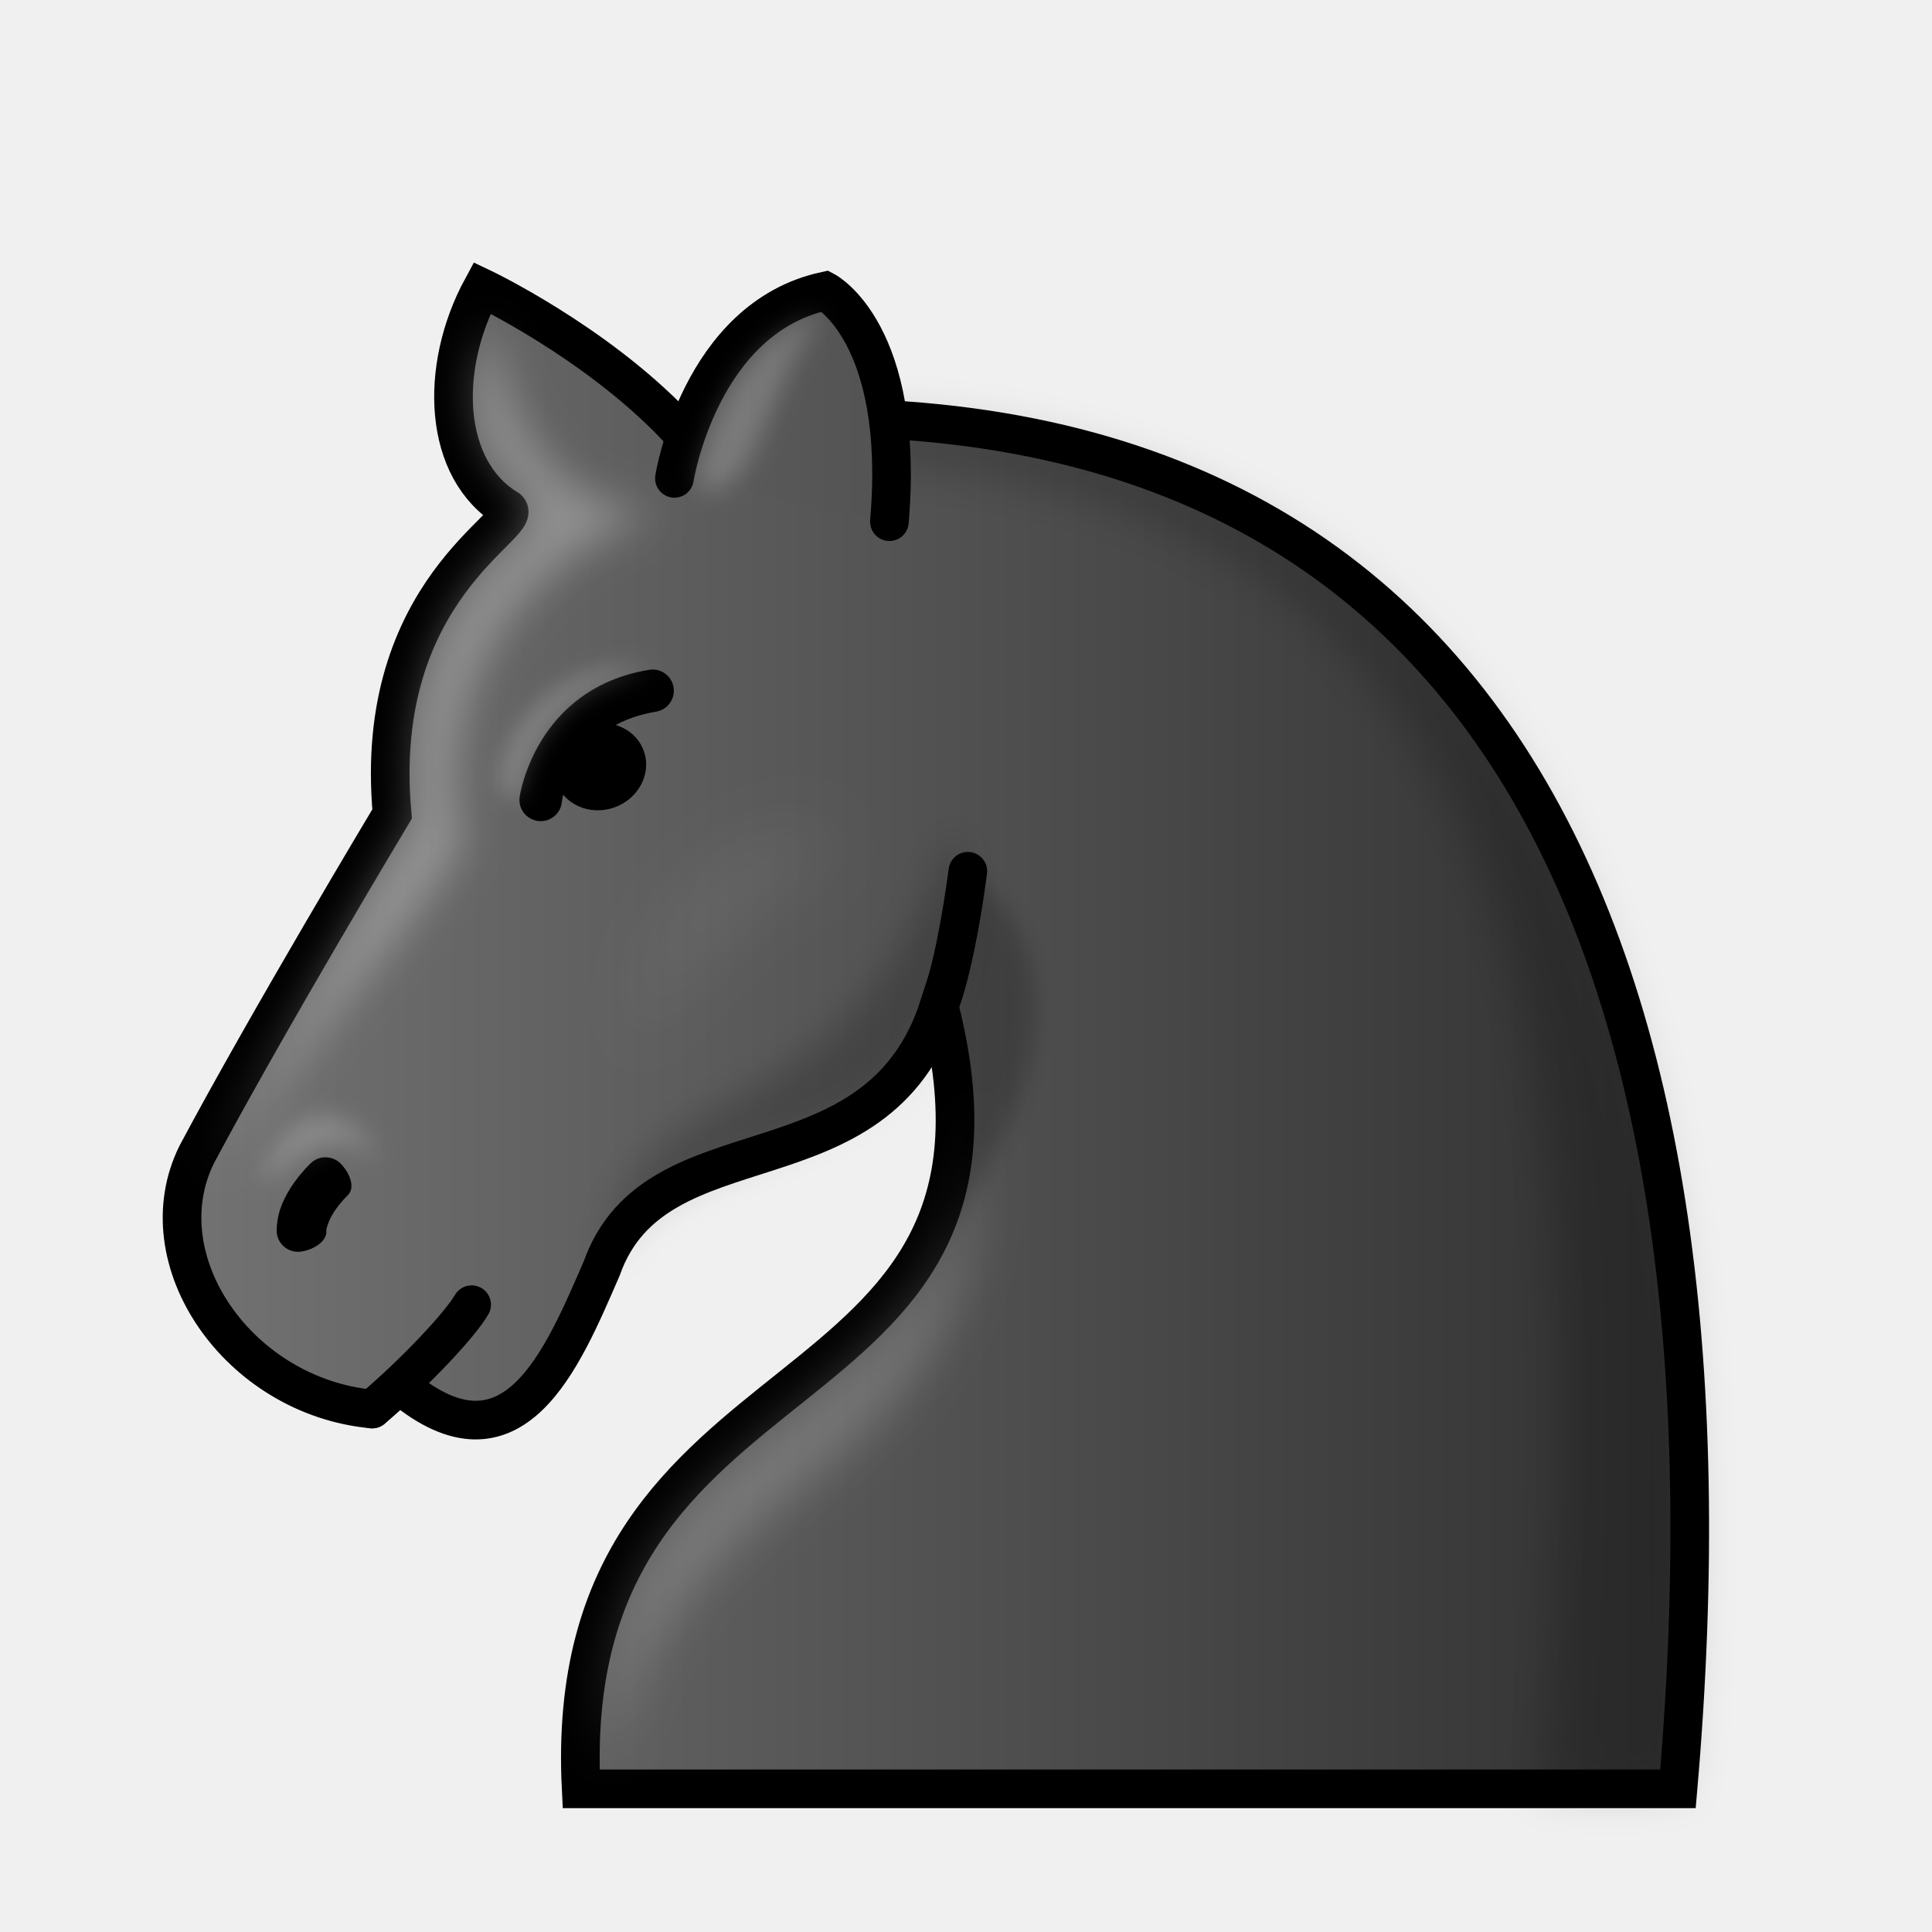
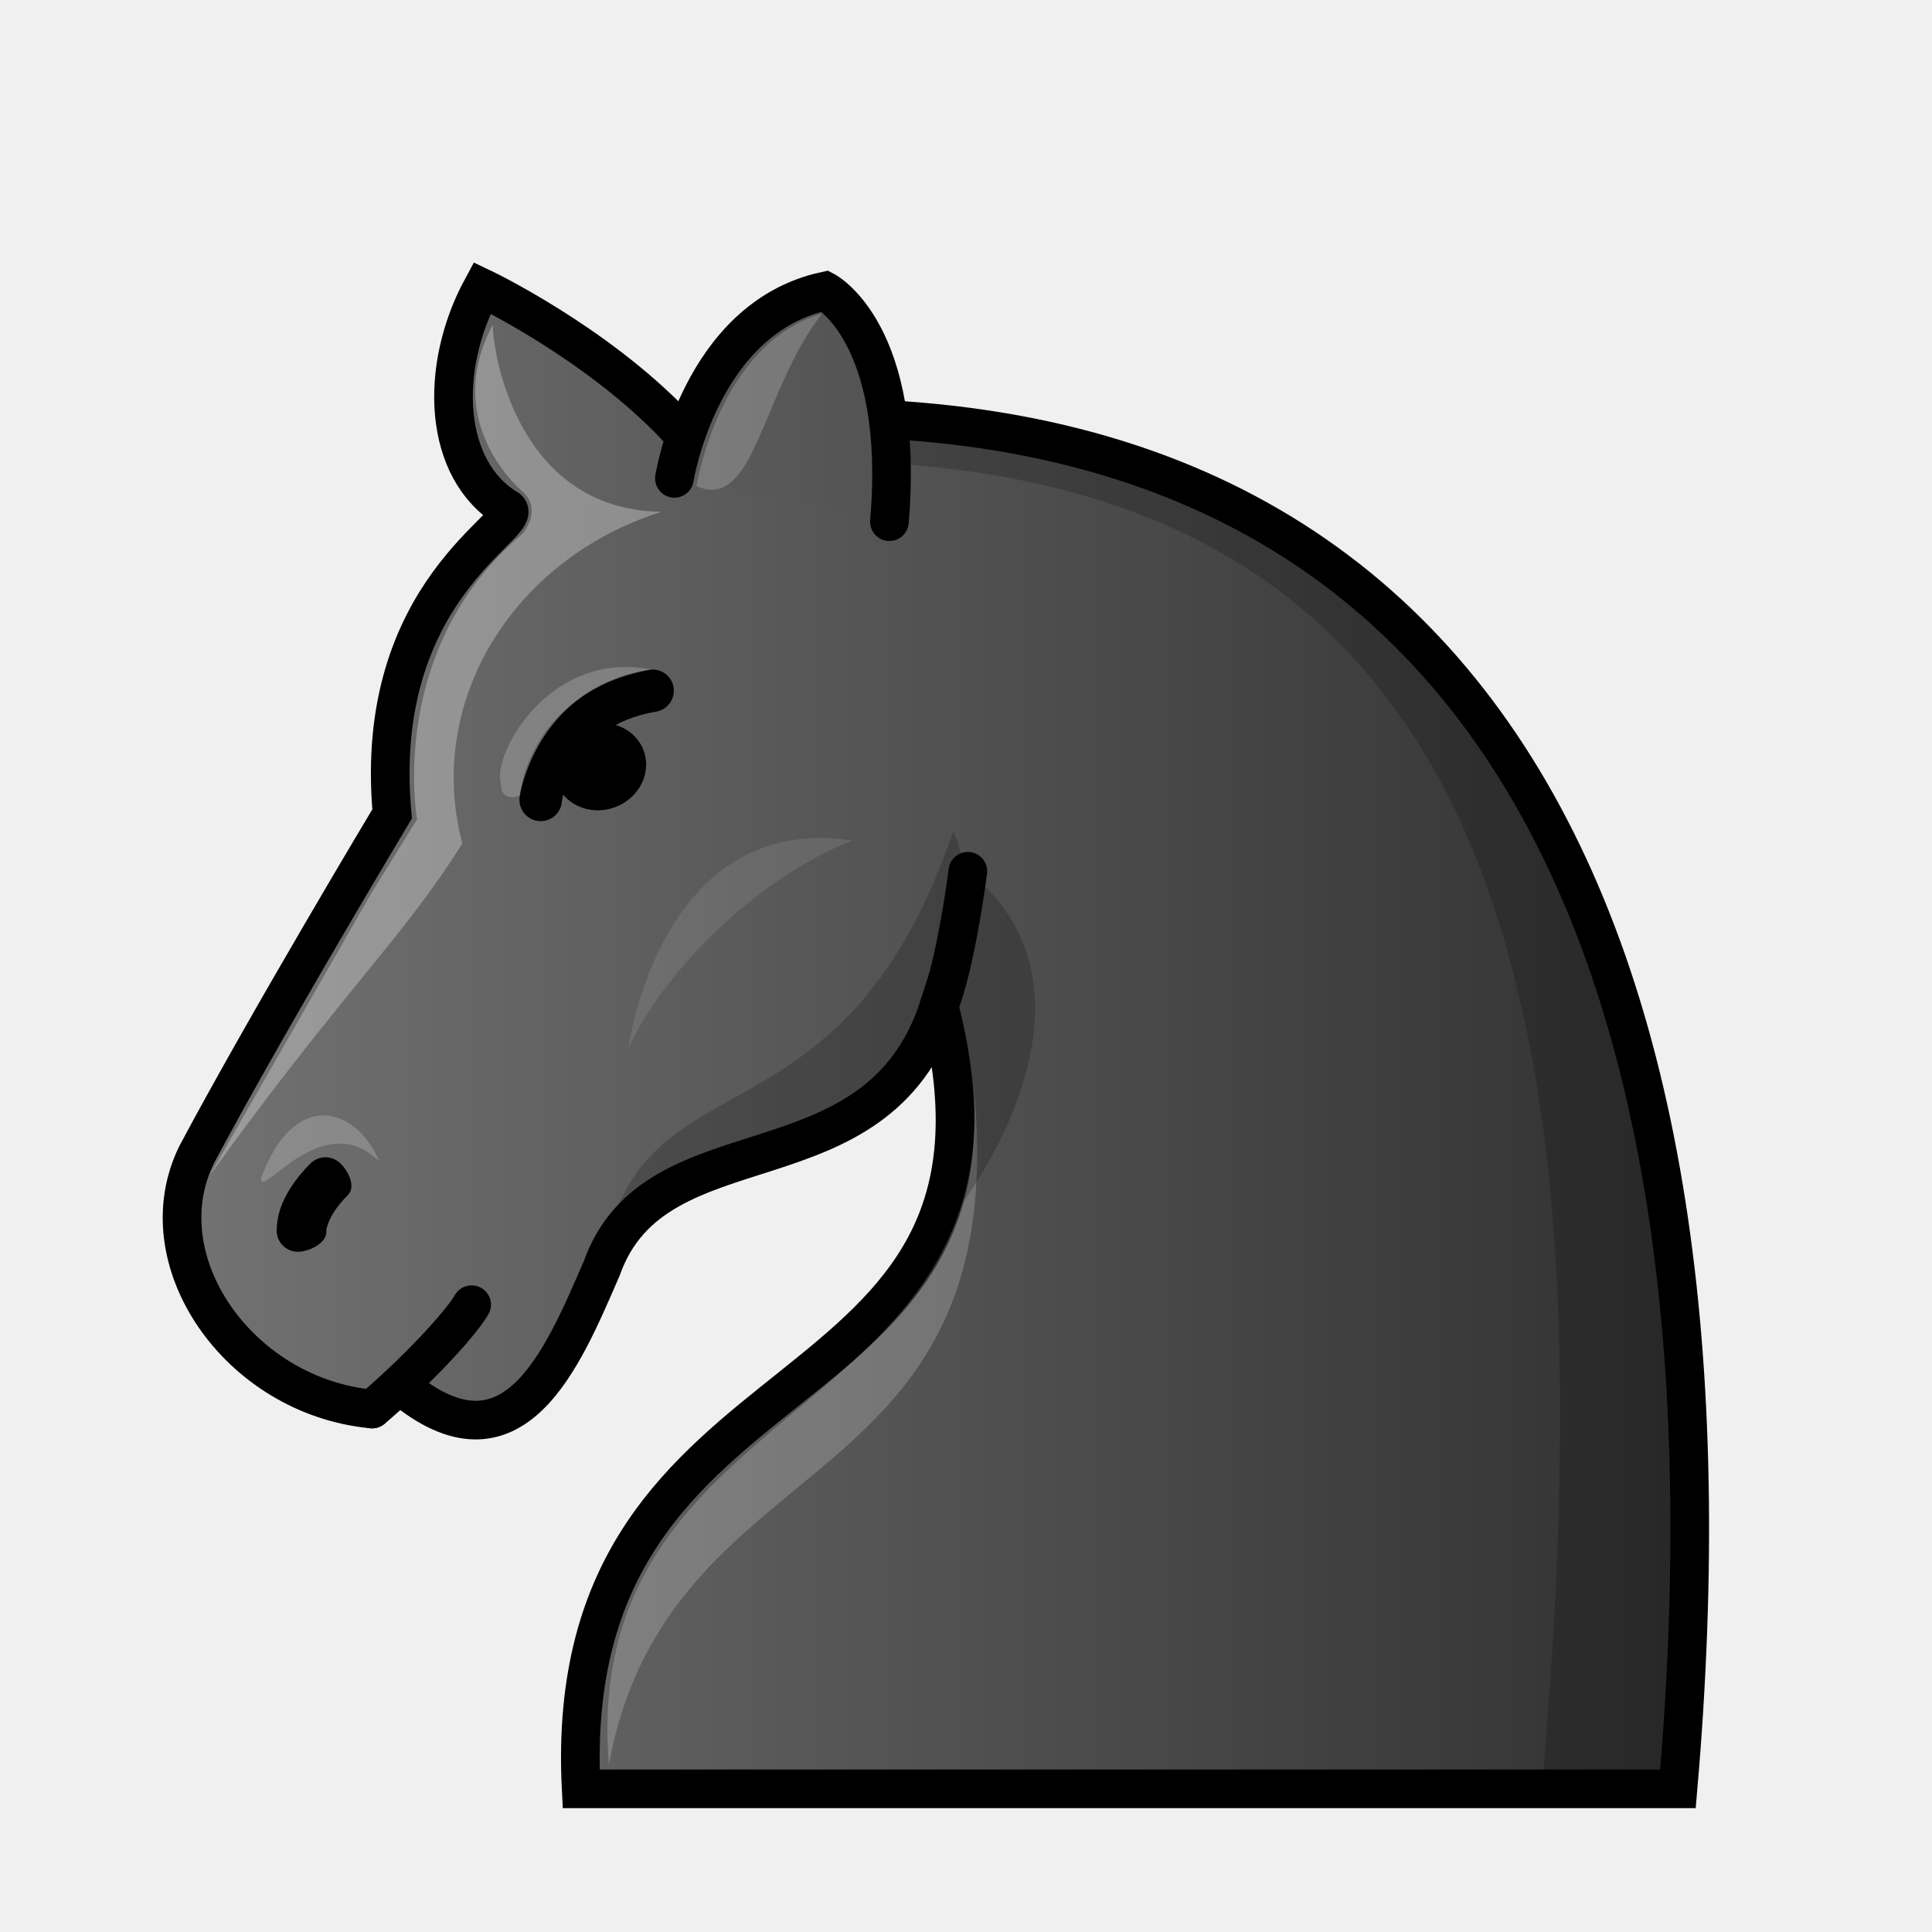
<svg xmlns="http://www.w3.org/2000/svg" xmlns:xlink="http://www.w3.org/1999/xlink" width="50mm" height="50mm" clip-rule="evenodd" fill-rule="evenodd" image-rendering="optimizeQuality" shape-rendering="geometricPrecision" text-rendering="geometricPrecision" viewBox="0 0 50 50">
  <defs>
    <linearGradient id="b" x1="-736.5" x2="-696.5" y1="-367.96" y2="-367.96" gradientTransform="matrix(.99995 0 0 .99606 740.69 393.31)" gradientUnits="userSpaceOnUse" xlink:href="#a" />
    <linearGradient id="a" x1="9.241" x2="40.761" y1="27.266" y2="27.266" gradientTransform="matrix(1.0155 0 0 1.0103 -.389 .482)" gradientUnits="userSpaceOnUse">
      <stop stop-color="#737373" offset="0" />
      <stop stop-color="#303030" offset="1" />
    </linearGradient>
-     <filter id="c" x="-.064" y="-.038" width="1.128" height="1.077" color-interpolation-filters="sRGB">
-       <feGaussianBlur stdDeviation=".57" />
-     </filter>
    <linearGradient id="d" x1="-116.32" x2="-77.199" y1="299.9" y2="299.9" gradientTransform="matrix(1.1045 0 0 1.0827 130.81 -314.94)" gradientUnits="userSpaceOnUse" xlink:href="#a" />
-     <filter id="e" x="-.108" y="-.057" width="1.216" height="1.115" color-interpolation-filters="sRGB">
-       <feGaussianBlur stdDeviation=".527" />
-     </filter>
-     <filter id="f" x="-.153" y="-.083" width="1.307" height="1.167" color-interpolation-filters="sRGB">
-       <feGaussianBlur stdDeviation=".612" />
-     </filter>
-     <filter id="g" x="-.234" y="-.417" width="1.469" height="1.834" color-interpolation-filters="sRGB">
-       <feGaussianBlur stdDeviation=".299" />
-     </filter>
-     <filter id="h" x="-.231" y="-.164" width="1.461" height="1.329" color-interpolation-filters="sRGB">
-       <feGaussianBlur stdDeviation=".312" />
-     </filter>
-     <filter id="i" x="-.119" y="-.099" width="1.238" height="1.198" color-interpolation-filters="sRGB">
-       <feGaussianBlur stdDeviation=".467" />
-     </filter>
-     <filter id="j" x="-.179" y="-.207" width="1.358" height="1.415" color-interpolation-filters="sRGB">
-       <feGaussianBlur stdDeviation=".292" />
-     </filter>
-     <filter id="k" x="-.321" y="-.411" width="1.641" height="1.823" color-interpolation-filters="sRGB">
-       <feGaussianBlur stdDeviation="1.013" />
-     </filter>
-     <filter id="l" x="-.239" y="-.07" width="1.479" height="1.139" color-interpolation-filters="sRGB">
-       <feGaussianBlur stdDeviation=".279" />
-     </filter>
  </defs>
  <path d="M10.393 35.883c2.887 2.407 4.157-.702 5.178-3.053 1.398-3.953 7.128-1.826 8.733-6.795 2.83 11.085-9.865 8.393-9.264 20.26h28.386c1.913-22.102-5.002-37.42-25.957-35.287-2.083-2.176-4.992-3.558-4.992-3.558-1.13 2.085-1.012 4.716.667 5.722.439.4-3.527 2.078-2.996 7.892 0 0-3.192 5.317-5.055 8.811-1.356 2.732 1.074 6.265 4.536 6.59" fill="url(#b)" stroke="#000" stroke-dashoffset="1.852" stroke-linecap="round" />
  <path d="M16.859 17.328a.472.472 0 0 0-.053.006c-2.943.479-3.352 3.258-3.352 3.258a.55.55 0 0 0 1.079.218s.172-2.023 2.451-2.393a.549.549 0 0 0-.125-1.089z" color="#000" solid-color="#000000" style="font-feature-settings:normal;font-variant-alternates:normal;font-variant-caps:normal;font-variant-east-asian:normal;font-variant-ligatures:normal;font-variant-numeric:normal;font-variant-position:normal;font-variation-settings:normal;inline-size:0;isolation:auto;mix-blend-mode:normal;shape-margin:0;shape-padding:0;text-decoration-color:#000;text-decoration-line:none;text-decoration-style:solid;text-indent:0;text-orientation:mixed;text-transform:none" white-space="normal" />
  <path d="M16.7 19.572a1.117 1.204 69.395 0 1-.943 1.366 1.117 1.204 69.395 0 1-1.401-.825 1.117 1.204 69.395 0 1 .943-1.366 1.117 1.204 69.395 0 1 1.401.825z" paint-order="markers fill stroke" />
  <path d="M8.419 29.95a.55.55 0 0 0-.384.16c-.438.436-.669.85-.78 1.172-.11.323-.093.617-.093.617a.55.55 0 0 0 .597.495c.304-.027.715-.248.687-.55 0 0-.014 0 .04-.162.056-.16.184-.42.514-.749.215-.214.028-.609-.188-.823a.552.552 0 0 0-.393-.16z" color="#000" solid-color="#000000" style="font-feature-settings:normal;font-variant-alternates:normal;font-variant-caps:normal;font-variant-east-asian:normal;font-variant-ligatures:normal;font-variant-numeric:normal;font-variant-position:normal;font-variation-settings:normal;inline-size:0;isolation:auto;mix-blend-mode:normal;shape-margin:0;shape-padding:0;text-decoration-color:#000;text-decoration-line:none;text-decoration-style:solid;text-indent:0;text-orientation:mixed;text-transform:none" white-space="normal" />
  <path transform="matrix(.99995 0 0 .99606 740.69 393.31)" d="M-718.42-382.86c17.099.645 19.298 14.991 17.595 34.473h3.526c1.754-20.341-3.914-34.957-21.01-35.602z" filter="url(#c)" opacity=".2" />
  <path d="M17.454 12.38s.652-4.143 3.9-4.848c0 0 2.08 1.085 1.664 5.969" fill="url(#d)" stroke="#000" stroke-linecap="round" paint-order="markers fill stroke" />
  <path d="M12.206 33.765c-.306.526-1.452 1.747-2.575 2.701" fill="none" stroke="#000" stroke-linecap="round" />
  <path d="M5.427 30.42l4.195-7.324 1.172-1.892s-.797-4.414 2.719-7.38c0 0 .554-.615.003-1.107-.553-.492-1.936-2.128-.753-4.336-.077-.022.274 4.806 4.353 4.864-3.919 1.25-6.11 4.99-5.15 8.582-.736 1.173-1.458 2.08-2.375 3.208-.82 1.01-1.796 2.196-3.078 3.907-.34.454-.7.944-1.085 1.478z" style="mix-blend-mode:normal" fill="#fff" filter="url(#e)" opacity=".3" />
  <path d="M15.757 45.676c-.744-9.435 10.084-8.795 9.438-17.61 1.104 10.971-7.883 9.13-9.438 17.61z" fill="#fff" filter="url(#f)" opacity=".2" />
  <path transform="matrix(.99995 0 0 .99606 740.69 393.31)" d="M-733.97-364.25c-.015.573 1.587-1.887 3.06-.439-.597-1.43-2.217-1.902-3.06.439z" filter="url(#g)" fill="#fff" opacity=".2" />
  <path d="M18.027 12.578s.58-3.7 3.249-4.46c-1.554 1.972-1.745 5.155-3.249 4.46z" fill="#fff" filter="url(#h)" opacity=".2" />
  <path transform="matrix(.99995 0 0 .99606 740.69 393.31)" d="M-716.03-369.64c.405-1.184.326-3.052-.03-3.612-2.96 8.671-8.246 5.492-9.102 11.347 1.64-3.708 7.813-2.42 9.132-7.735z" filter="url(#i)" opacity=".2" />
  <path transform="matrix(.99995 0 0 .99606 740.69 393.31)" d="M-723.87-377.47c-3.217.615-3.405 3.277-3.405 3.277s-.499.21-.49-.328c-.231-.688 1.215-3.475 3.895-2.949z" filter="url(#j)" opacity=".2" fill="#fff" />
  <path transform="matrix(.76507 0 0 .92137 575.69 349.88)" d="M-723.63-356.13c-6.532-.827-7.581 5.84-7.581 5.84 1.11-2.066 4.294-4.784 7.581-5.84z" fill="#fff" filter="url(#k)" opacity=".1" />
  <path d="M24.304 26.035s.399-.909.744-3.487" fill="none" stroke="#000" stroke-linecap="round" stroke-linejoin="round" />
  <path d="M23.987 32.169c.364-.026 5.37-6.215 1.061-9.62l-.51 4.556c.107 1.682.437 3.359-.551 5.064z" filter="url(#l)" opacity=".2" />
</svg>
